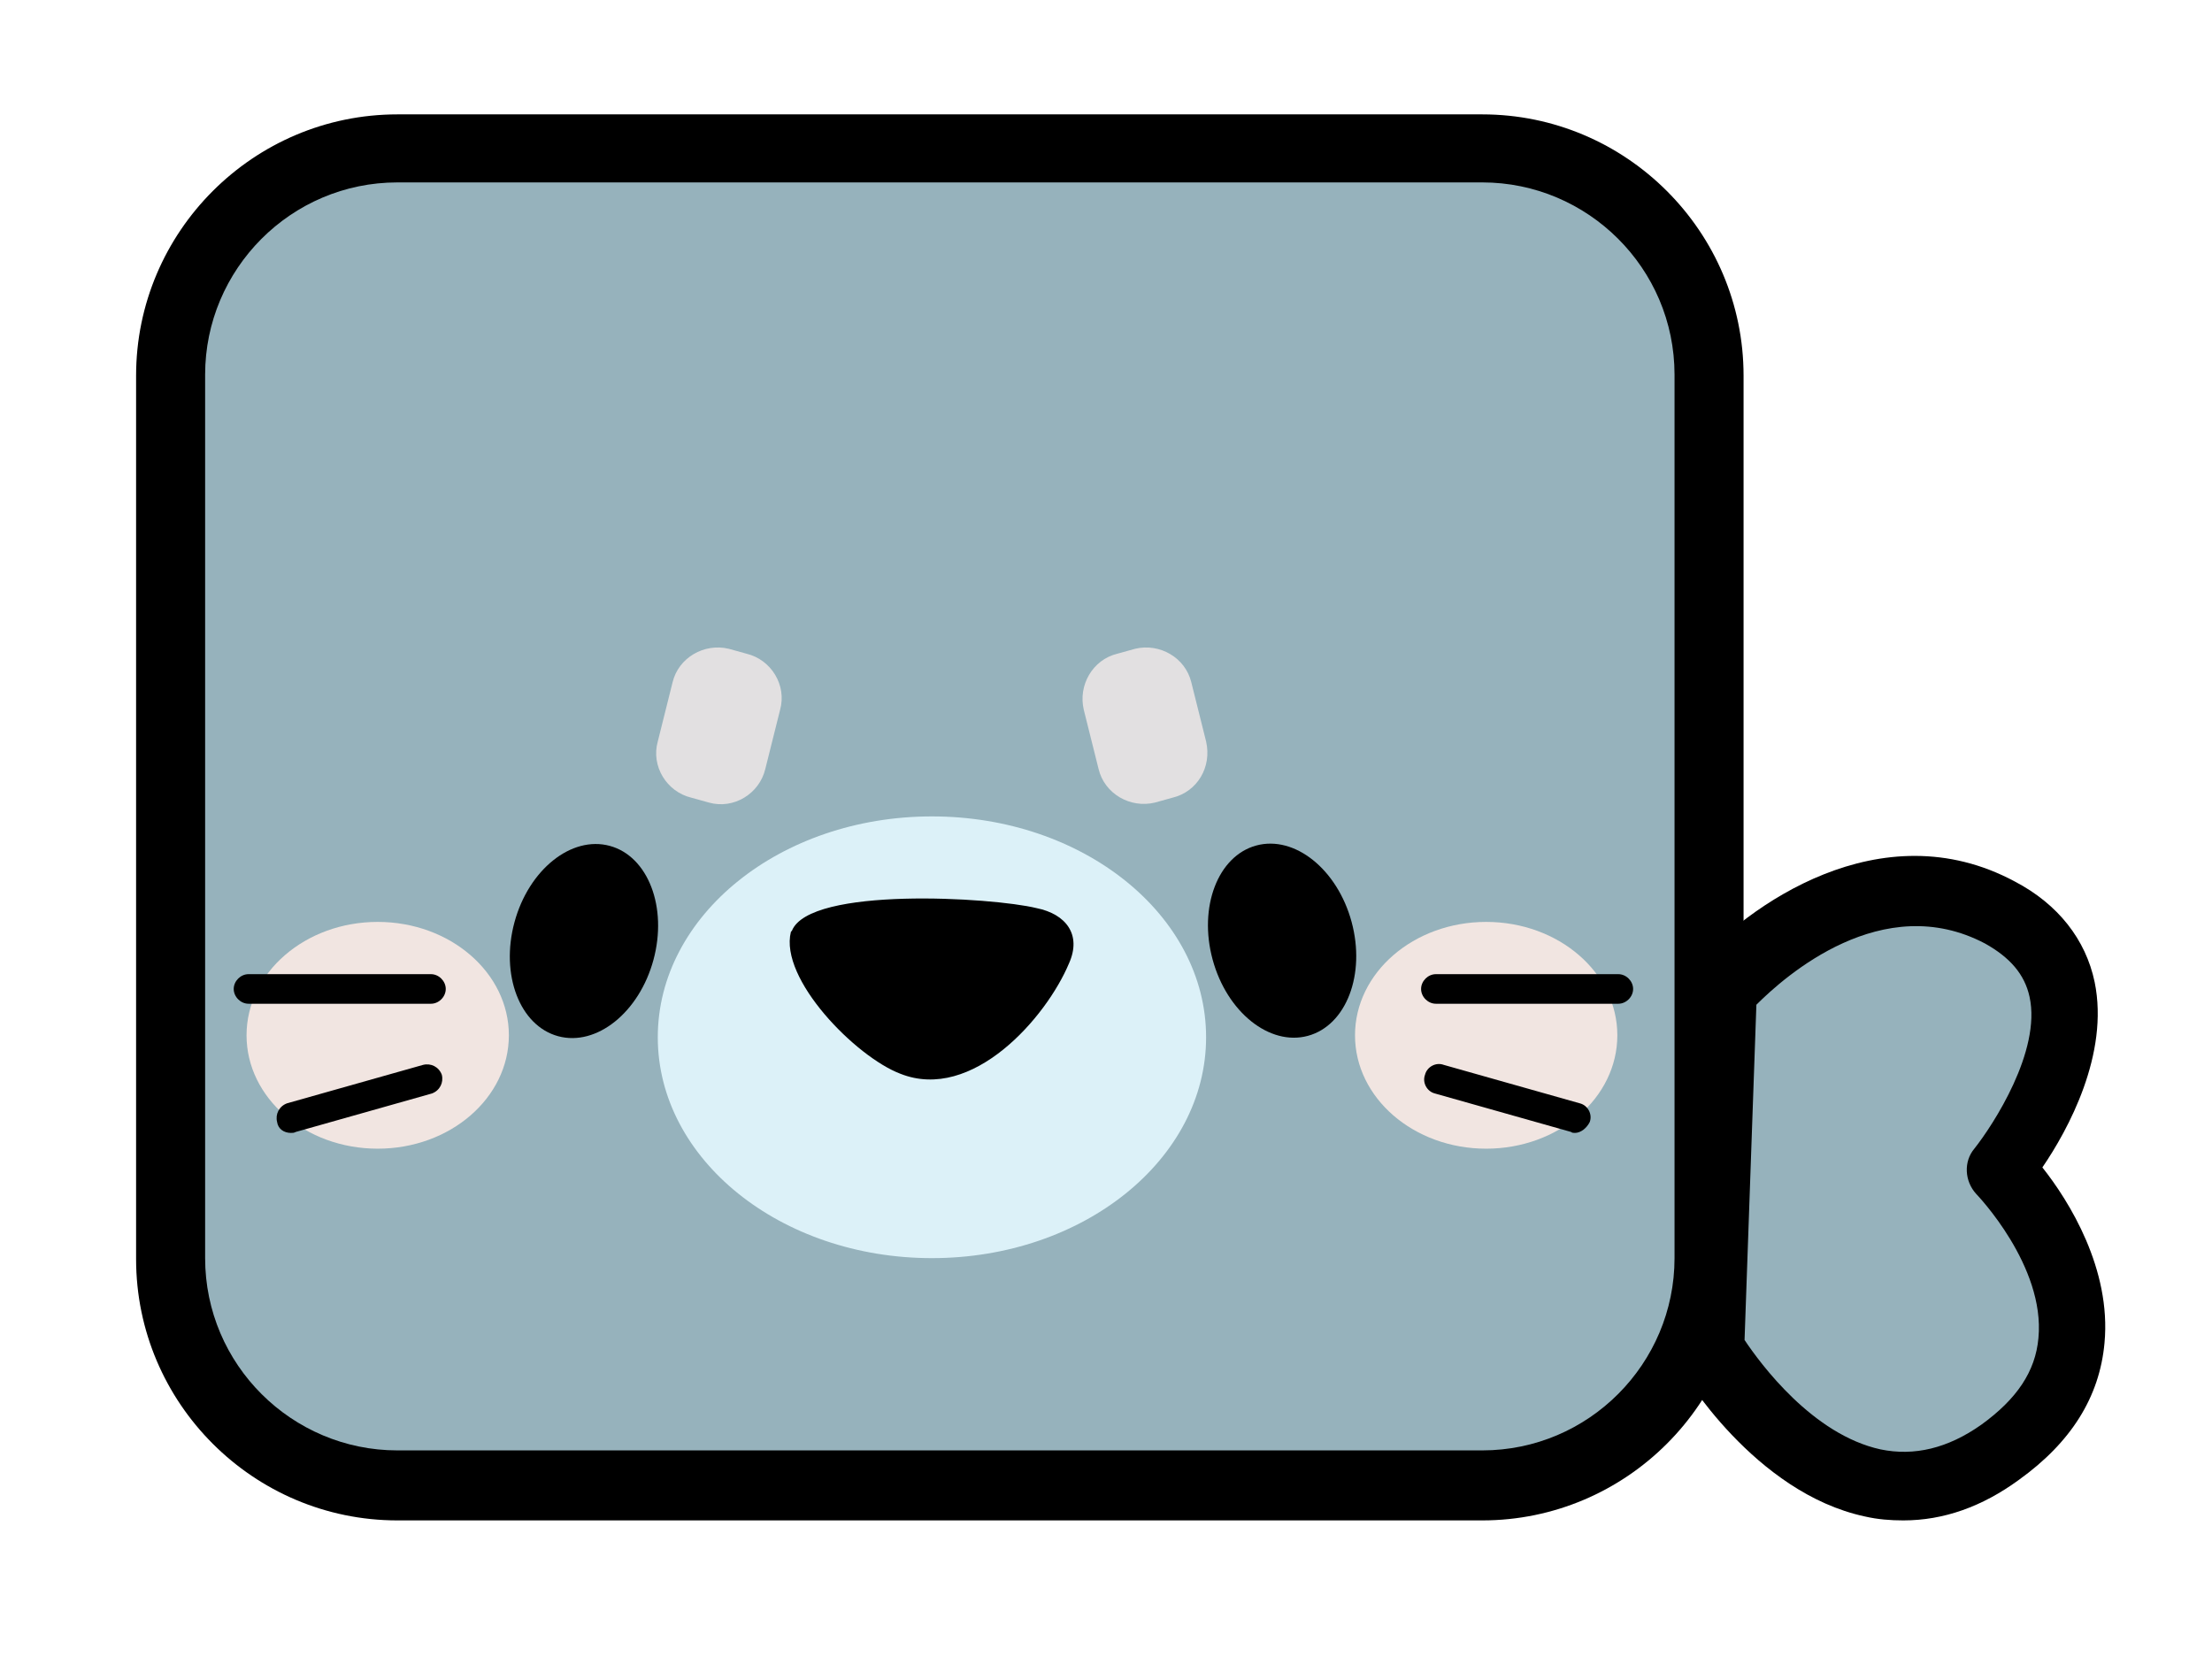
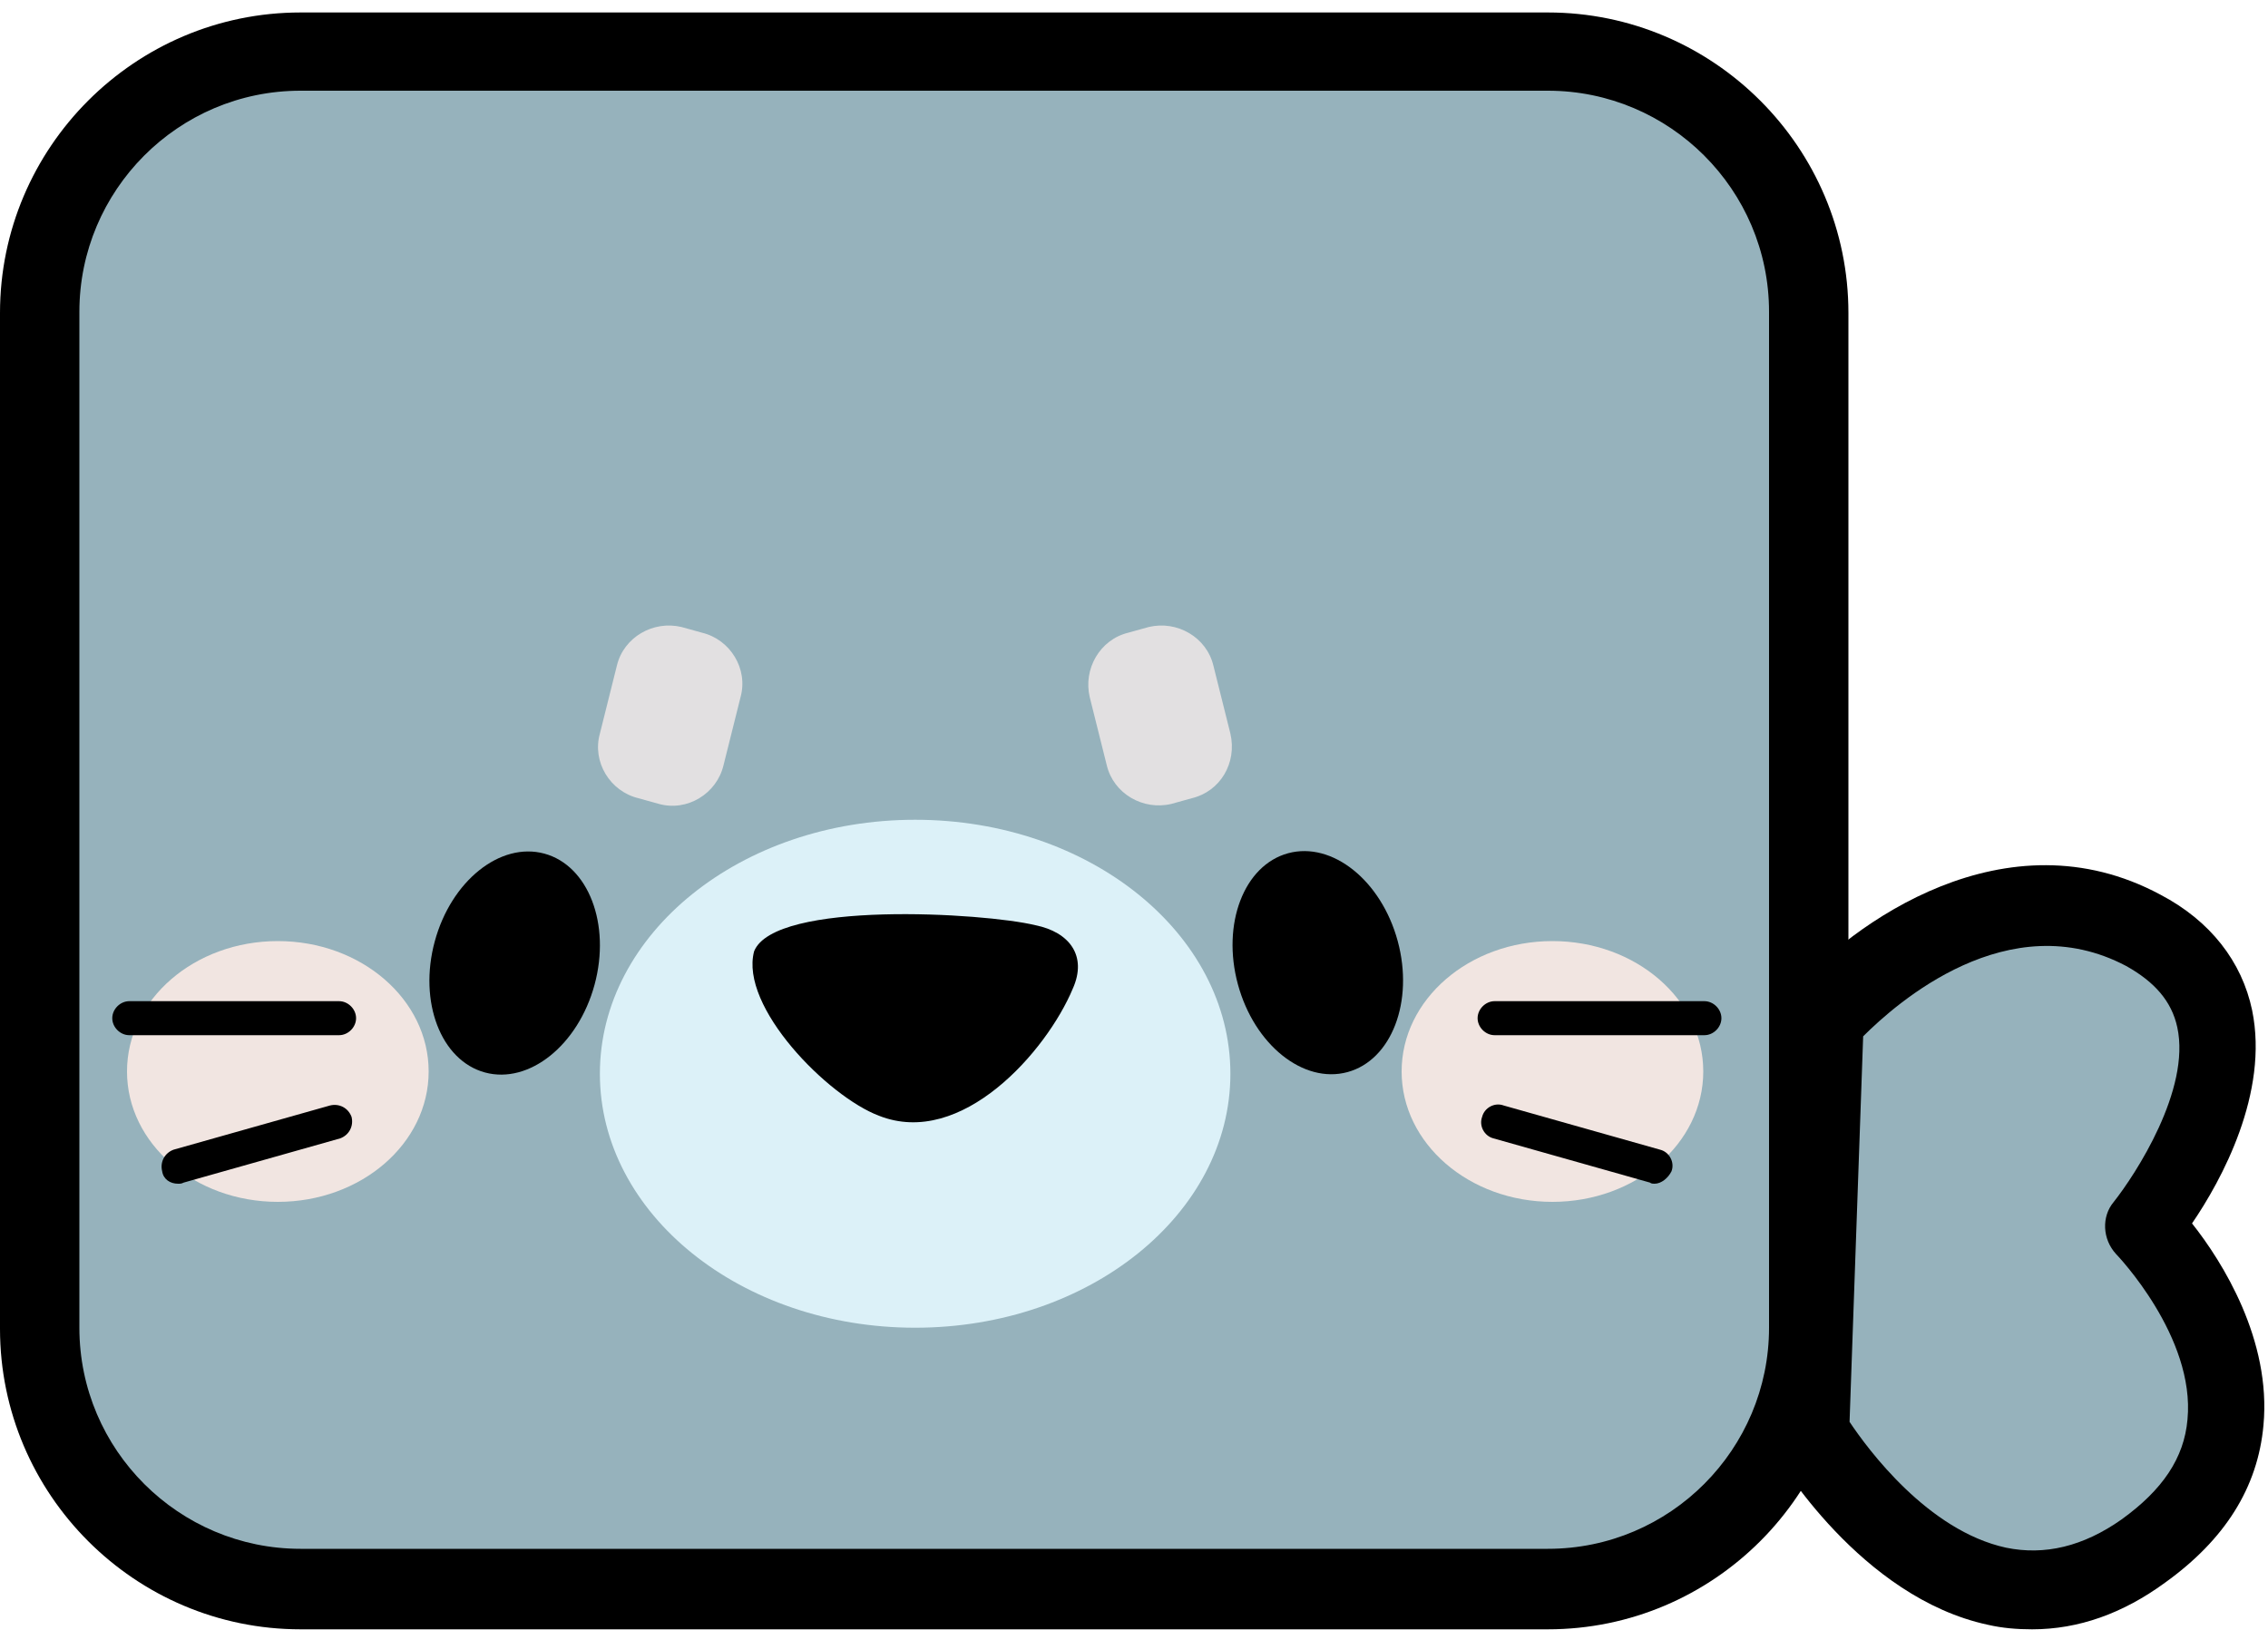
- <svg xmlns="http://www.w3.org/2000/svg" version="1.1" id="seal" x="0px" y="0px" viewBox="0 0 224.3 168.7" style="enable-background:new 0 0 224.3 168.7;" xml:space="preserve">
+ <svg xmlns="http://www.w3.org/2000/svg" version="1.1" id="seal" x="0px" y="0px" viewBox="0 0 200 143.7" style="enable-background:new 0 0 200 143.7;" xml:space="preserve">
  <style type="text/css">
	.st0{fill:#96B2BC;}
	.st1{fill:#F1E5E1;}
	.st2{fill:#E2E0E1;}
	.st3{fill:#DCF1F8;}
</style>
  <g id="main">
-     <path id="main-color" class="st0" d="M150.3,150.7h-110c-12.7,0-23-10.3-23-23V38.1c0-12.7,10.3-23,23-23h110c12.7,0,23,10.3,23,23   v89.6C173.3,140.3,163,150.7,150.3,150.7z" />
-     <path id="main-stroke" d="M150.3,154.2h-110c-14.6,0-26.5-11.9-26.5-26.5V38.1c0-14.6,11.9-26.5,26.5-26.5h110   c14.6,0,26.5,11.9,26.5,26.5v89.6C176.8,142.3,164.9,154.2,150.3,154.2z M40.3,18.5c-10.8,0-19.5,8.8-19.5,19.5v89.6   c0,10.8,8.8,19.5,19.5,19.5h110c10.8,0,19.5-8.8,19.5-19.5V38c0-10.8-8.8-19.5-19.5-19.5L40.3,18.5L40.3,18.5z" />
+     <path id="main-color" class="st0" d="M136.5,140.2h-110c-12.7,0-23-10.3-23-23V27.6c0-12.7,10.3-23,23-23h110c12.7,0,23,10.3,23,23   v89.6C159.5,129.8,149.2,140.2,136.5,140.2z" />
+     <path id="main-stroke" d="M136.5,143.7h-110C11.9,143.7,0,131.8,0,117.2V27.6C0,13,11.9,1.1,26.5,1.1h110   C151.1,1.1,163,13,163,27.6v89.6C163,131.8,151.1,143.7,136.5,143.7z M26.5,8C15.7,8,7,16.8,7,27.5v89.6c0,10.8,8.8,19.5,19.5,19.5   h110c10.8,0,19.5-8.8,19.5-19.5V27.5C156,16.7,147.2,8,136.5,8H26.5L26.5,8z" />
  </g>
  <g id="tail">
-     <path id="tail-color" class="st0" d="M174.6,100.3c0,0,13.5-15.6,28.3-7.8s0,26.1,0,26.1s16.5,17,0,28.7   c-16.5,11.7-29.6-10.5-29.6-10.5L174.6,100.3L174.6,100.3z" />
-     <path id="tail-stroke" d="M193,154.2c-1.3,0-2.6-0.1-3.9-0.4c-11.2-2.4-18.5-14.6-18.8-15.2s-0.5-1.2-0.5-1.9l1.2-36.5   c0-0.8,0.3-1.6,0.8-2.2c5.3-6.1,18.9-15.9,32.5-8.6c4.4,2.3,7.2,5.9,8.1,10.2c1.5,7.3-2.7,15-5.3,18.8c2.7,3.4,7,10.3,6.3,17.8   c-0.5,5.5-3.4,10.1-8.7,13.9C201,152.8,197.1,154.2,193,154.2z M176.9,135.9c1.6,2.4,6.9,9.6,13.8,11.1c3.4,0.7,6.8-0.1,10.2-2.5   c3.6-2.6,5.5-5.4,5.8-8.8c0.7-7.3-6.2-14.5-6.3-14.6c-1.2-1.3-1.3-3.3-0.2-4.6c1.9-2.4,6.8-9.9,5.6-15.4c-0.5-2.3-2-4-4.5-5.4   c-10.4-5.5-20.3,3.3-23.2,6.2L176.9,135.9z" />
+     <path id="tail-color" class="st0" d="M160.8,89.8c0,0,13.5-15.6,28.3-7.8s0,26.1,0,26.1s16.5,17,0,28.7s-29.6-10.5-29.6-10.5   L160.8,89.8L160.8,89.8z" />
+     <path id="tail-stroke" d="M179.2,143.7c-1.3,0-2.6-0.1-3.9-0.4c-11.2-2.4-18.5-14.6-18.8-15.2c-0.3-0.6-0.5-1.2-0.5-1.9l1.2-36.5   c0-0.8,0.3-1.6,0.8-2.2c5.3-6.1,18.9-15.9,32.5-8.6c4.4,2.3,7.2,5.9,8.1,10.2c1.5,7.3-2.7,15-5.3,18.8c2.7,3.4,7,10.3,6.3,17.8   c-0.5,5.5-3.4,10.1-8.7,13.9C187.2,142.3,183.3,143.7,179.2,143.7z M163.1,125.4c1.6,2.4,6.9,9.6,13.8,11.1   c3.4,0.7,6.8-0.1,10.2-2.5c3.6-2.6,5.5-5.4,5.8-8.8c0.7-7.3-6.2-14.5-6.3-14.6c-1.2-1.3-1.3-3.3-0.2-4.6c1.9-2.4,6.8-9.9,5.6-15.4   c-0.5-2.3-2-4-4.5-5.4c-10.4-5.5-20.3,3.3-23.2,6.2L163.1,125.4z" />
  </g>
  <g id="face">
-     <ellipse id="r-cheek" class="st1" cx="38.3" cy="105" rx="13.3" ry="11.5" />
-     <path id="r-brow" class="st2" d="M73.9,65.8l1.8,0.5c2.5,0.6,4.1,3.2,3.4,5.7l-1.5,6c-0.6,2.5-3.2,4.1-5.7,3.4l-1.8-0.5   c-2.5-0.6-4.1-3.2-3.4-5.7l1.5-6C68.8,66.7,71.4,65.2,73.9,65.8z" />
-     <ellipse id="l-cheek" class="st1" cx="150.7" cy="105" rx="13.3" ry="11.5" />
-     <path id="l-brow" class="st2" d="M118.9,80.9l-1.8,0.5c-2.5,0.6-5.1-0.9-5.7-3.4l-1.5-6c-0.6-2.5,0.9-5.1,3.4-5.7l1.8-0.5   c2.5-0.6,5.1,0.9,5.7,3.4l1.5,6C122.9,77.8,121.4,80.3,118.9,80.9z" />
+     <ellipse id="r-cheek" class="st1" cx="24.5" cy="94.5" rx="13.3" ry="11.5" />
+     <path id="r-brow" class="st2" d="M60.1,55.3l1.8,0.5c2.5,0.6,4.1,3.2,3.4,5.7l-1.5,6c-0.6,2.5-3.2,4.1-5.7,3.4l-1.8-0.5   c-2.5-0.6-4.1-3.2-3.4-5.7l1.5-6C55,56.2,57.6,54.7,60.1,55.3z" />
+     <ellipse id="l-cheek" class="st1" cx="136.9" cy="94.5" rx="13.3" ry="11.5" />
+     <path id="l-brow" class="st2" d="M105.1,70.4l-1.8,0.5c-2.5,0.6-5.1-0.9-5.7-3.4l-1.5-6c-0.6-2.5,0.9-5.1,3.4-5.7l1.8-0.5   c2.5-0.6,5.1,0.9,5.7,3.4l1.5,6C109.1,67.3,107.6,69.8,105.1,70.4z" />
  </g>
  <g id="nose">
-     <ellipse id="nose-bg" class="st3" cx="94.5" cy="105.2" rx="27.8" ry="22.4" />
-     <path id="nose-main" d="M80.3,94.4c1.8-4.5,20.3-3.4,24.8-2.3c3,0.6,4.6,2.7,3.3,5.6c-2.3,5.5-9.8,14.1-17.1,11.2   c-4.5-1.7-12.3-9.6-11.1-14.4L80.3,94.4L80.3,94.4z" />
+     <ellipse id="nose-bg" class="st3" cx="80.7" cy="94.7" rx="27.8" ry="22.4" />
+     <path id="nose-main" d="M66.5,83.9c1.8-4.5,20.3-3.4,24.8-2.3c3,0.6,4.6,2.7,3.3,5.6c-2.3,5.5-9.8,14.1-17.1,11.2   C73,96.7,65.2,88.8,66.5,83.9L66.5,83.9L66.5,83.9z" />
  </g>
  <g id="eyes">
-     <ellipse id="r-eye" transform="matrix(0.2617 -0.9652 0.9652 0.2617 -48.3578 127.6143)" cx="59.2" cy="95.4" rx="10" ry="7.3" />
-     <ellipse id="l-eye" transform="matrix(0.9652 -0.2617 0.2617 0.9652 -20.4361 37.344)" cx="130" cy="95.4" rx="7.3" ry="10" />
+     <ellipse id="r-eye" transform="matrix(0.2617 -0.9652 0.9652 0.2617 -48.4421 106.5388)" cx="45.4" cy="84.9" rx="10" ry="7.3" />
+     <ellipse id="l-eye" transform="matrix(0.9652 -0.2617 0.2617 0.9652 -18.1664 33.368)" cx="116.2" cy="84.9" rx="7.3" ry="10" />
  </g>
  <g id="whiskers">
-     <path id="l-whiskers" d="M29.5,114.9c-0.7,0-1.3-0.4-1.4-1.1c-0.2-0.8,0.2-1.6,1-1.9l13.8-3.9c0.8-0.2,1.6,0.2,1.9,1   c0.2,0.8-0.2,1.6-1,1.9L30,114.8C29.8,114.9,29.7,114.9,29.5,114.9z M45.2,100.3c0-0.8-0.7-1.5-1.5-1.5H25.2   c-0.8,0-1.5,0.7-1.5,1.5s0.7,1.5,1.5,1.5h18.5C44.5,101.8,45.2,101.1,45.2,100.3z" />
-     <path id="r-whiskers" d="M159.7,114.9c-0.1,0-0.3,0-0.4-0.1l-13.8-3.9c-0.8-0.2-1.3-1.1-1-1.9c0.2-0.8,1.1-1.3,1.9-1l13.8,3.9   c0.8,0.2,1.3,1.1,1,1.9C160.9,114.4,160.3,114.9,159.7,114.9z M165.6,100.3c0-0.8-0.7-1.5-1.5-1.5h-18.5c-0.8,0-1.5,0.7-1.5,1.5   s0.7,1.5,1.5,1.5h18.5C164.9,101.8,165.6,101.1,165.6,100.3z" />
+     <path id="l-whiskers" d="M15.7,104.4c-0.7,0-1.3-0.4-1.4-1.1c-0.2-0.8,0.2-1.6,1-1.9l13.8-3.9c0.8-0.2,1.6,0.2,1.9,1   c0.2,0.8-0.2,1.6-1,1.9l-13.8,3.9C16,104.4,15.9,104.4,15.7,104.4z M31.4,89.8c0-0.8-0.7-1.5-1.5-1.5H11.4c-0.8,0-1.5,0.7-1.5,1.5   s0.7,1.5,1.5,1.5h18.5C30.7,91.3,31.4,90.6,31.4,89.8z" />
+     <path id="r-whiskers" d="M145.9,104.4c-0.1,0-0.3,0-0.4-0.1l-13.8-3.9c-0.8-0.2-1.3-1.1-1-1.9c0.2-0.8,1.1-1.3,1.9-1l13.8,3.9   c0.8,0.2,1.3,1.1,1,1.9C147.1,103.9,146.5,104.4,145.9,104.4z M151.8,89.8c0-0.8-0.7-1.5-1.5-1.5h-18.5c-0.8,0-1.5,0.7-1.5,1.5   s0.7,1.5,1.5,1.5h18.5C151.1,91.3,151.8,90.6,151.8,89.8z" />
  </g>
</svg>
